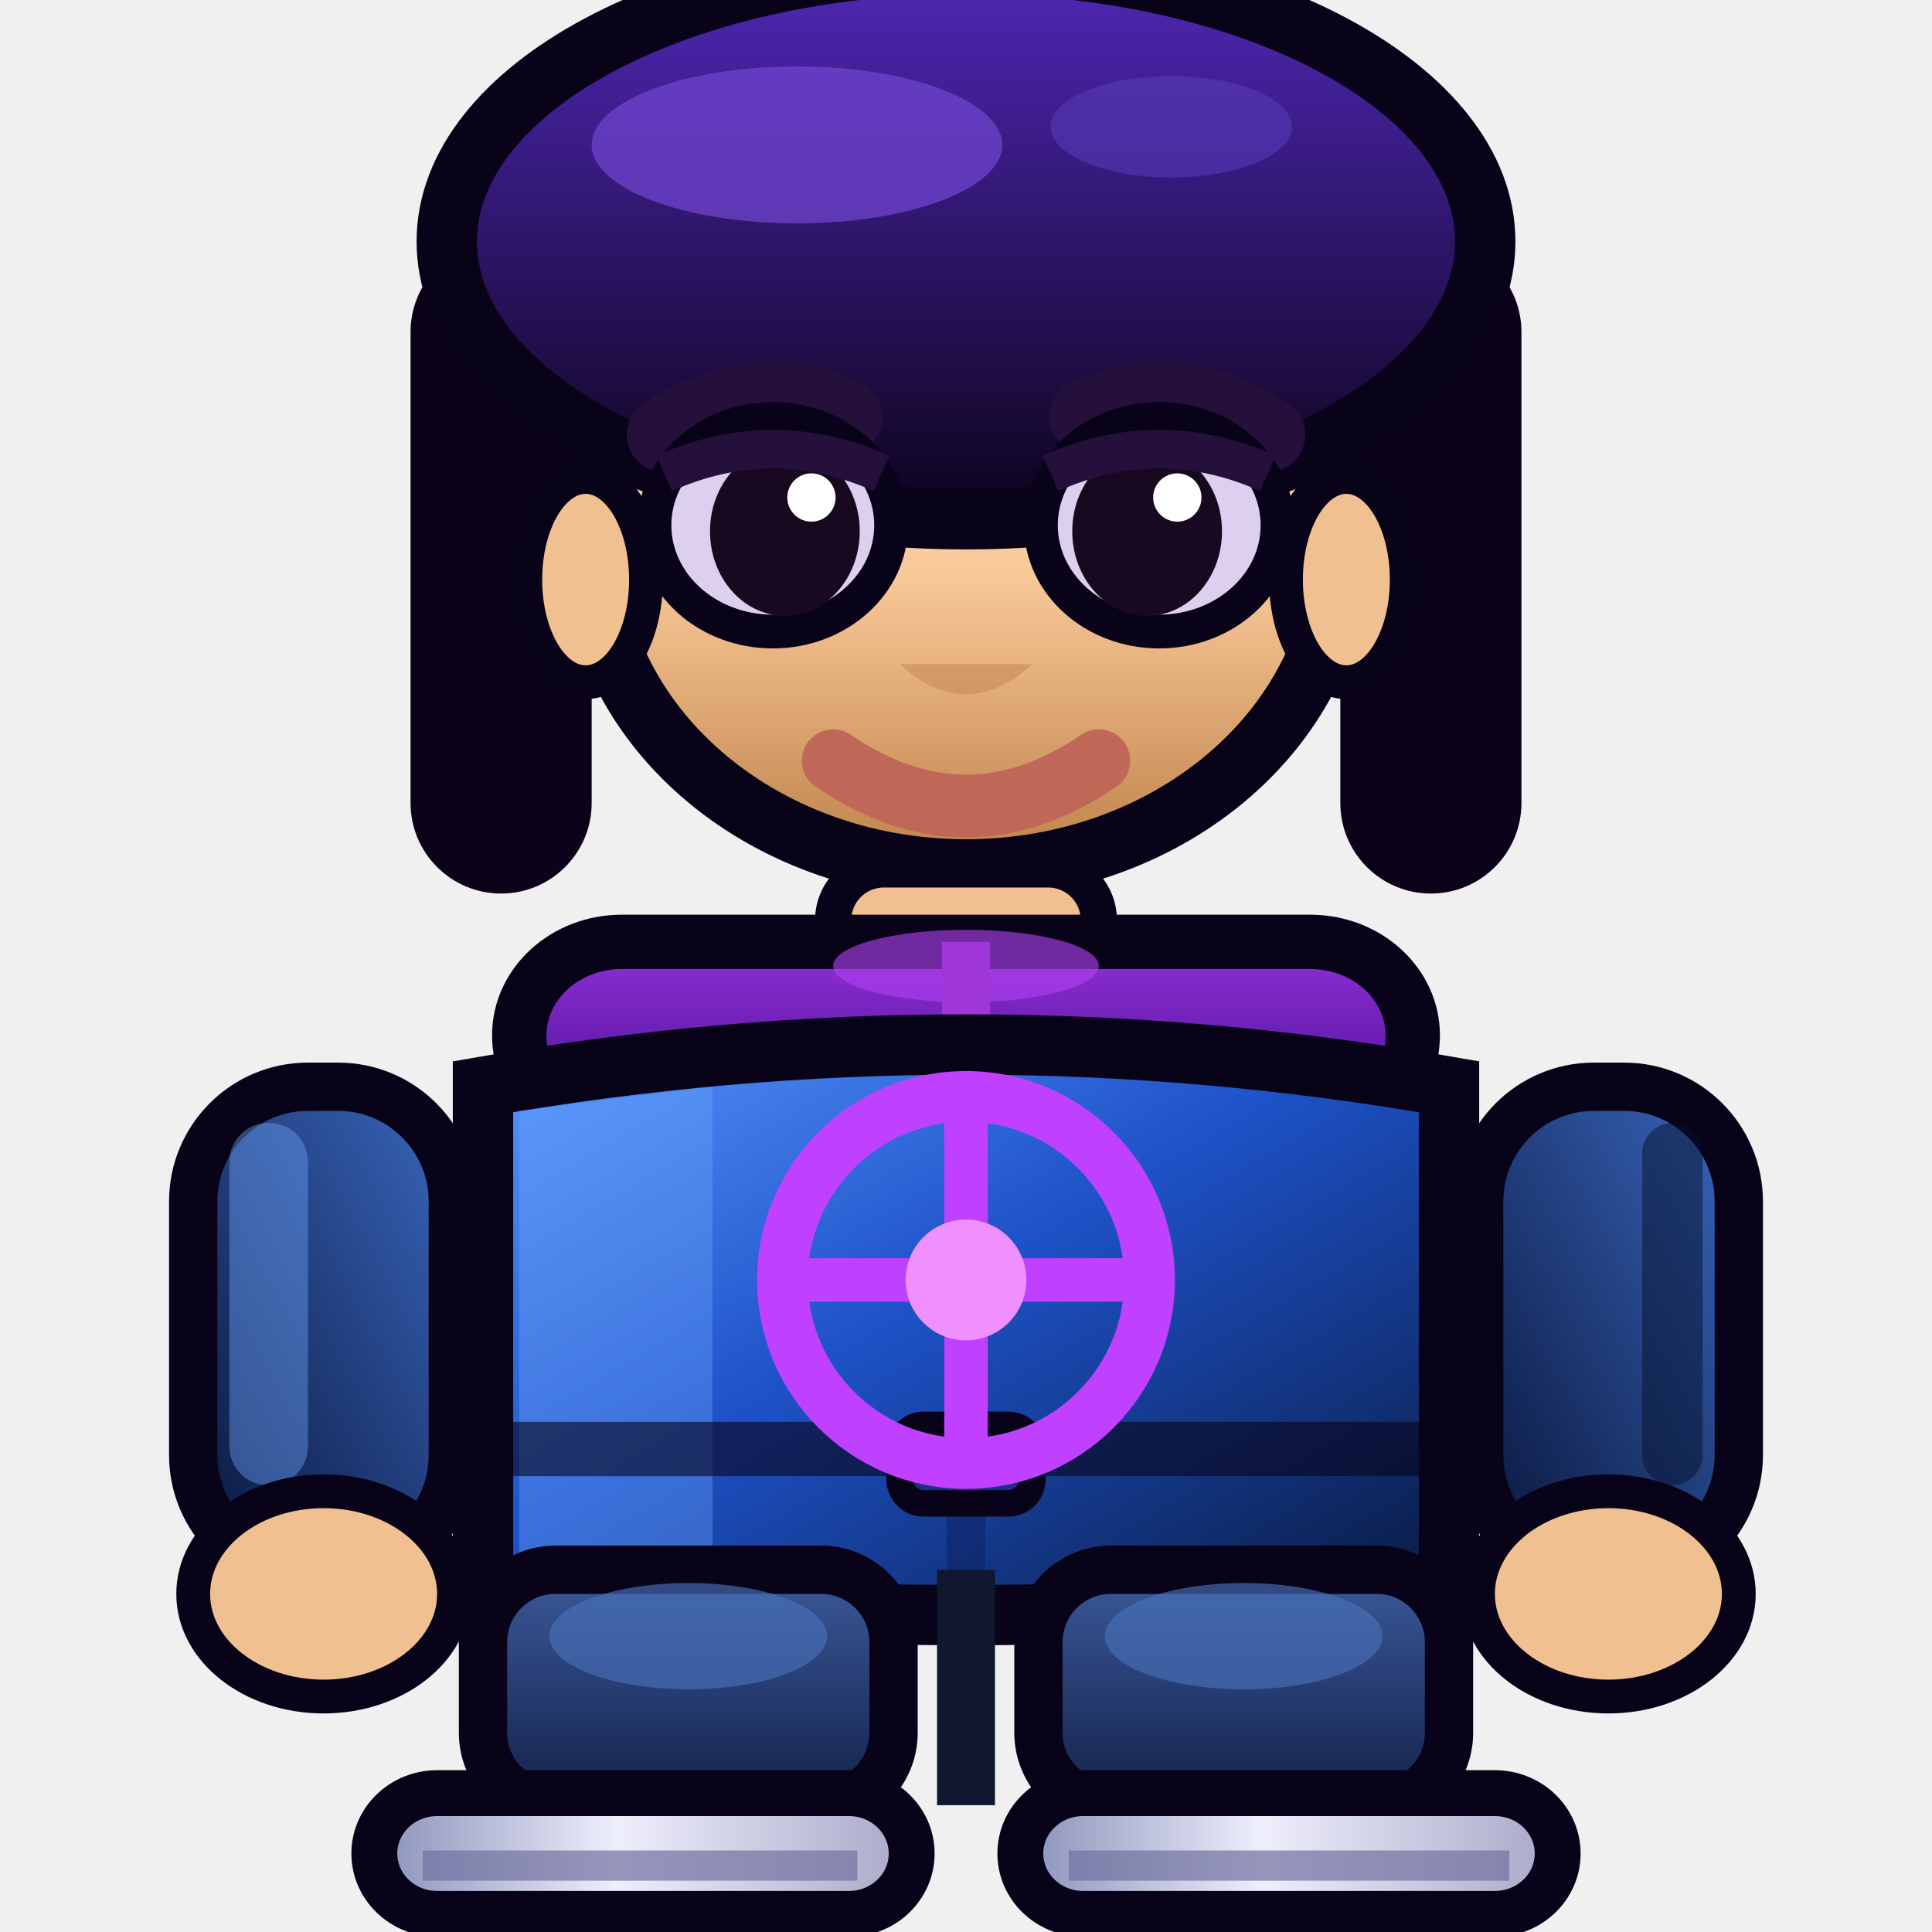
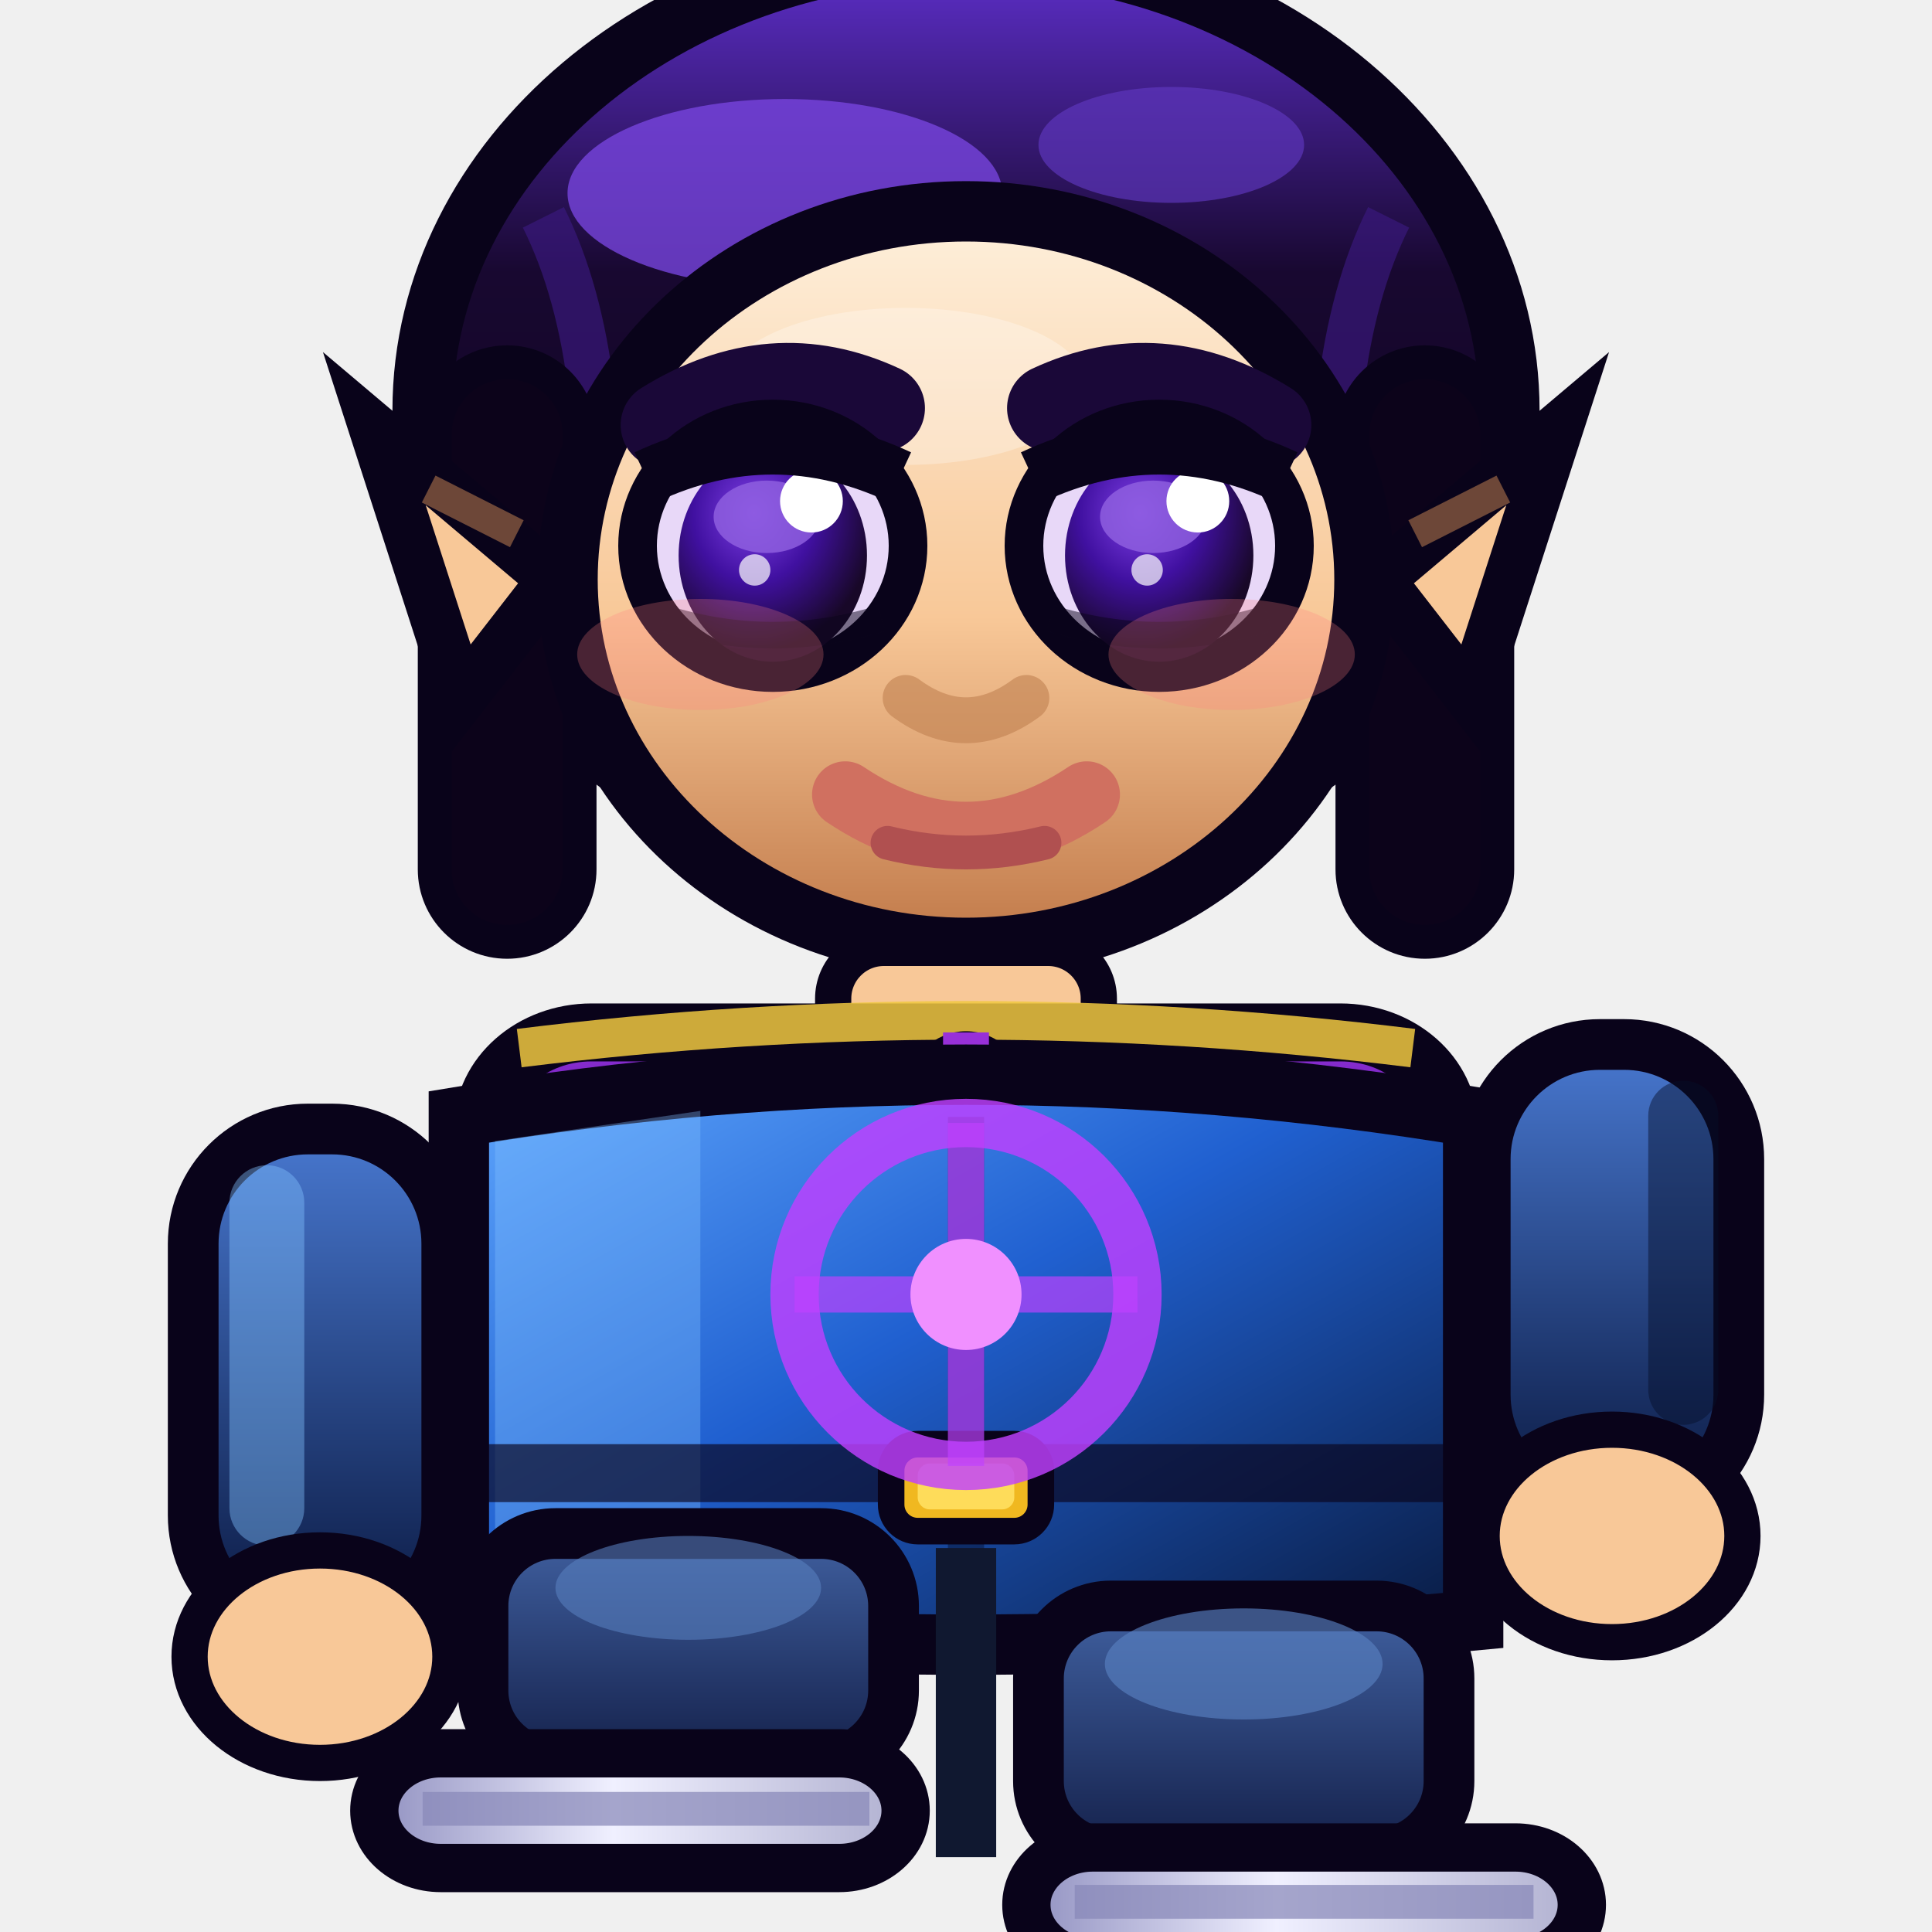
<svg xmlns="http://www.w3.org/2000/svg" viewBox="0 0 32 32" width="32" height="32">
  <defs>
    <linearGradient id="sg" x1="0" y1="0" x2="0" y2="1">
      <stop offset="0%" stop-color="#fef0dc" />
      <stop offset="55%" stop-color="#f8c898" />
-       <stop offset="100%" stop-color="#be8048" />
+       <stop offset="100%" stop-color="#c07848" />
    </linearGradient>
    <linearGradient id="hg" x1="0" y1="0" x2="0" y2="1">
-       <stop offset="0%" stop-color="#5028b8" />
+       <stop offset="0%" stop-color="#6030d0" />
+       <stop offset="35%" stop-color="#180830" />
      <stop offset="100%" stop-color="#0c031a" />
    </linearGradient>
    <linearGradient id="jg" x1="0" y1="0" x2="1" y2="1">
-       <stop offset="0%" stop-color="#5898ff" />
-       <stop offset="45%" stop-color="#1e52c8" />
+       <stop offset="0%" stop-color="#60a8ff" />
+       <stop offset="45%" stop-color="#2060d0" />
      <stop offset="100%" stop-color="#08183c" />
    </linearGradient>
-     <linearGradient id="ag" x1="1" y1="0" x2="0" y2="1">
-       <stop offset="0%" stop-color="#3a68c0" />
-       <stop offset="100%" stop-color="#081438" />
+     <linearGradient id="ag" x1="0" y1="0" x2="0" y2="1">
+       <stop offset="0%" stop-color="#4878d0" />
+       <stop offset="100%" stop-color="#0a1840" />
    </linearGradient>
    <linearGradient id="ng" x1="0" y1="0" x2="0" y2="1">
-       <stop offset="0%" stop-color="#3a5a9a" />
+       <stop offset="0%" stop-color="#4060a0" />
      <stop offset="100%" stop-color="#14204a" />
    </linearGradient>
    <linearGradient id="kg" x1="0" y1="0" x2="1" y2="0">
-       <stop offset="0%" stop-color="#8890b8" />
-       <stop offset="45%" stop-color="#eeeefc" />
-       <stop offset="100%" stop-color="#a8a8c8" />
+       <stop offset="0%" stop-color="#9090c0" />
+       <stop offset="45%" stop-color="#f0f0ff" />
+       <stop offset="100%" stop-color="#b0b0d0" />
    </linearGradient>
    <linearGradient id="cg" x1="0" y1="0" x2="0" y2="1">
      <stop offset="0%" stop-color="#9030d8" />
-       <stop offset="100%" stop-color="#481090" />
+       <stop offset="100%" stop-color="#4a1090" />
    </linearGradient>
+     <radialGradient id="eg" cx="0.4" cy="0.3" r="0.65">
+       <stop offset="0%" stop-color="#8040e8" />
+       <stop offset="50%" stop-color="#4010a0" />
+       <stop offset="100%" stop-color="#180828" />
+     </radialGradient>
  </defs>
  <g transform="scale(2)">
-     <rect x="3.4" y="2" width="1.5" height="5.4" rx="0.75" fill="#0c031a" />
-     <rect x="11.1" y="2" width="1.5" height="5.4" rx="0.75" fill="#0c031a" />
-     <ellipse cx="8" cy="4.5" rx="3.1" ry="2.7" fill="url(#sg)" stroke="#09031a" stroke-width="0.5" />
-     <ellipse cx="7.7" cy="3.2" rx="1.4" ry="0.6" fill="#ffffff" opacity="0.28" />
-     <ellipse cx="8" cy="2" rx="4.3" ry="2.3" fill="url(#hg)" stroke="#09031a" stroke-width="0.5" />
-     <ellipse cx="6.6" cy="1.2" rx="1.7" ry="0.65" fill="#7045d0" opacity="0.72" />
-     <ellipse cx="9.7" cy="1.05" rx="1" ry="0.42" fill="#5838b8" opacity="0.6" />
-     <path d="M5.5,3.6 Q6.25,3.1 7,3.45" stroke="#24103a" stroke-width="0.62" fill="none" stroke-linecap="round" />
-     <path d="M9,3.45 Q9.75,3.1 10.5,3.6" stroke="#24103a" stroke-width="0.62" fill="none" stroke-linecap="round" />
-     <ellipse cx="6.4" cy="4.35" rx="0.98" ry="0.88" fill="#ddd0ee" stroke="#09031a" stroke-width="0.28" />
-     <ellipse cx="6.5" cy="4.4" rx="0.62" ry="0.7" fill="#180820" />
-     <path d="M5.5,3.92 Q6.4,3.52 7.3,3.92" fill="none" stroke="#24103a" stroke-width="0.32" />
-     <circle cx="6.72" cy="4.12" r="0.2" fill="#fff" />
-     <ellipse cx="9.6" cy="4.35" rx="0.98" ry="0.88" fill="#ddd0ee" stroke="#09031a" stroke-width="0.28" />
-     <ellipse cx="9.5" cy="4.4" rx="0.62" ry="0.7" fill="#180820" />
-     <path d="M8.7,3.92 Q9.6,3.52 10.5,3.92" fill="none" stroke="#24103a" stroke-width="0.32" />
-     <circle cx="9.75" cy="4.12" r="0.2" fill="#fff" />
-     <path d="M7.45,5.5 Q8,6 8.55,5.5" fill="#c08050" fill-opacity="0.45" stroke="none" />
-     <path d="M6.9,6.3 Q8,7.05 9.1,6.3" fill="none" stroke="#c06858" stroke-width="0.52" stroke-linecap="round" />
-     <ellipse cx="4.85" cy="4.8" rx="0.5" ry="0.85" fill="#f0c090" stroke="#09031a" stroke-width="0.28" />
-     <ellipse cx="11.15" cy="4.8" rx="0.5" ry="0.85" fill="#f0c090" stroke="#09031a" stroke-width="0.28" />
-     <rect x="6.9" y="7.2" width="2.2" height="1.1" rx="0.42" fill="#f0c090" stroke="#09031a" stroke-width="0.3" />
-     <rect x="4.3" y="7.8" width="7.4" height="1.55" rx="0.85" fill="url(#cg)" stroke="#09031a" stroke-width="0.45" />
-     <ellipse cx="8" cy="8" rx="1.1" ry="0.3" fill="#b040f0" opacity="0.62" />
-     <line x1="8" y1="7.8" x2="8" y2="9.35" stroke="#9e36d8" stroke-width="0.4" />
-     <rect x="1.6" y="9" width="2.15" height="4" rx="0.95" fill="url(#ag)" stroke="#09031a" stroke-width="0.4" />
-     <rect x="1.9" y="9.3" width="0.65" height="3" rx="0.32" fill="#70a8ff" opacity="0.4" />
-     <rect x="12.25" y="9" width="2.15" height="4" rx="0.95" fill="url(#ag)" stroke="#09031a" stroke-width="0.4" />
-     <rect x="13.6" y="9.3" width="0.5" height="3" rx="0.25" fill="#050e28" opacity="0.48" />
-     <path d="M4,9 Q8,8.3 12,9 L12,13.2 Q8,13.55 4,13.2 Z" fill="url(#jg)" stroke="#09031a" stroke-width="0.5" />
-     <path d="M4.3,9.2 L5.9,9 L5.9,13 L4.3,13.2 Z" fill="#70a8ff" opacity="0.35" />
-     <line x1="8" y1="9" x2="8" y2="13.2" stroke="#0a2060" stroke-width="0.32" opacity="0.5" />
-     <line x1="4.2" y1="12" x2="11.8" y2="12" stroke="#09031a" stroke-width="0.45" opacity="0.6" />
-     <rect x="7.45" y="11.8" width="1.1" height="0.65" rx="0.2" fill="#1a3080" stroke="#09031a" stroke-width="0.22" />
-     <circle cx="8" cy="10.6" r="1.52" fill="none" stroke="#c040ff" stroke-width="0.42" />
-     <line x1="8" y1="9.08" x2="8" y2="12.12" stroke="#c040ff" stroke-width="0.36" />
-     <line x1="6.48" y1="10.6" x2="9.52" y2="10.6" stroke="#c040ff" stroke-width="0.36" />
-     <circle cx="8" cy="10.6" r="0.5" fill="#f090ff" />
-     <ellipse cx="2.68" cy="13.2" rx="1.08" ry="0.85" fill="#f0c090" stroke="#09031a" stroke-width="0.28" />
-     <ellipse cx="13.32" cy="13.2" rx="1.08" ry="0.85" fill="#f0c090" stroke="#09031a" stroke-width="0.28" />
-     <rect x="4" y="13" width="3.4" height="1.95" rx="0.6" fill="url(#ng)" stroke="#09031a" stroke-width="0.4" />
-     <rect x="8.6" y="13" width="3.4" height="1.95" rx="0.6" fill="url(#ng)" stroke="#09031a" stroke-width="0.4" />
-     <line x1="8" y1="13" x2="8" y2="14.95" stroke="#101830" stroke-width="0.48" />
-     <ellipse cx="5.7" cy="13.55" rx="1.15" ry="0.44" fill="#4870b8" opacity="0.65" />
-     <ellipse cx="10.3" cy="13.55" rx="1.15" ry="0.44" fill="#4870b8" opacity="0.65" />
-     <rect x="3.1" y="14.85" width="4.45" height="1.0" rx="0.52" fill="url(#kg)" stroke="#09031a" stroke-width="0.38" />
-     <rect x="8.45" y="14.85" width="4.45" height="1.0" rx="0.52" fill="url(#kg)" stroke="#09031a" stroke-width="0.38" />
-     <line x1="3.5" y1="15.45" x2="7.1" y2="15.45" stroke="#7070a0" stroke-width="0.25" opacity="0.7" />
-     <line x1="8.85" y1="15.45" x2="12.5" y2="15.45" stroke="#7070a0" stroke-width="0.25" opacity="0.7" />
+     <ellipse cx="8" cy="3.4" rx="4.5" ry="3.8" fill="url(#hg)" stroke="#09031a" stroke-width="0.5" />
+     <ellipse cx="6.5" cy="1.6" rx="1.8" ry="0.78" fill="#7845e0" opacity="0.78" />
+     <ellipse cx="9.7" cy="1.2" rx="1.1" ry="0.48" fill="#6038c0" opacity="0.65" />
+     <path d="M4.5,1.8 Q5.1,3 4.9,5.2" fill="none" stroke="#3a1880" stroke-width="0.38" opacity="0.65" />
+     <path d="M11.5,1.8 Q10.9,3 11.1,5.2" fill="none" stroke="#3a1880" stroke-width="0.38" opacity="0.65" />
+     <rect x="3.6" y="3.0" width="1.2" height="4.8" rx="0.6" fill="#0c031a" stroke="#09031a" stroke-width="0.28" />
+     <rect x="11.2" y="3.0" width="1.2" height="4.8" rx="0.6" fill="#0c031a" stroke="#09031a" stroke-width="0.28" />
+     <polygon points="4.58,4.8 3.1,3.55 3.82,5.78" fill="#f8c898" stroke="#09031a" stroke-width="0.42" />
+     <line x1="4.28" y1="4.42" x2="3.55" y2="4.05" stroke="#c08050" stroke-width="0.25" opacity="0.55" />
+     <polygon points="11.42,4.8 12.9,3.55 12.18,5.78" fill="#f8c898" stroke="#09031a" stroke-width="0.42" />
+     <line x1="11.72" y1="4.42" x2="12.45" y2="4.05" stroke="#c08050" stroke-width="0.25" opacity="0.55" />
+     <ellipse cx="8" cy="4.8" rx="3.3" ry="3.05" fill="url(#sg)" stroke="#09031a" stroke-width="0.5" />
+     <ellipse cx="7.5" cy="3.2" rx="1.5" ry="0.65" fill="#ffffff" opacity="0.28" />
+     <path d="M5.5,3.52 Q6.4,2.96 7.3,3.38" stroke="#1a0838" stroke-width="0.72" fill="none" stroke-linecap="round" />
+     <path d="M8.7,3.38 Q9.6,2.96 10.5,3.52" stroke="#1a0838" stroke-width="0.72" fill="none" stroke-linecap="round" />
+     <ellipse cx="6.4" cy="4.52" rx="1.12" ry="1.05" fill="#e8d8f8" stroke="#09031a" stroke-width="0.32" />
+     <ellipse cx="6.4" cy="4.6" rx="0.78" ry="0.88" fill="url(#eg)" />
+     <ellipse cx="6.35" cy="4.28" rx="0.44" ry="0.30" fill="#9060e0" opacity="0.82" />
+     <circle cx="6.72" cy="4.15" r="0.26" fill="#ffffff" />
+     <circle cx="6.25" cy="4.72" r="0.13" fill="#ffffff" opacity="0.7" />
+     <path d="M5.35,3.95 Q6.4,3.46 7.45,3.95" fill="none" stroke="#09031a" stroke-width="0.45" />
+     <path d="M5.5,5.12 Q6.4,5.4 7.3,5.12" fill="none" stroke="#09031a" stroke-width="0.22" opacity="0.5" />
+     <ellipse cx="9.6" cy="4.52" rx="1.12" ry="1.05" fill="#e8d8f8" stroke="#09031a" stroke-width="0.32" />
+     <ellipse cx="9.6" cy="4.6" rx="0.78" ry="0.88" fill="url(#eg)" />
+     <ellipse cx="9.55" cy="4.28" rx="0.44" ry="0.30" fill="#9060e0" opacity="0.82" />
+     <circle cx="9.92" cy="4.15" r="0.26" fill="#ffffff" />
+     <circle cx="9.5" cy="4.72" r="0.13" fill="#ffffff" opacity="0.7" />
+     <path d="M8.55,3.95 Q9.6,3.46 10.65,3.95" fill="none" stroke="#09031a" stroke-width="0.45" />
+     <path d="M8.7,5.12 Q9.6,5.4 10.5,5.12" fill="none" stroke="#09031a" stroke-width="0.22" opacity="0.5" />
+     <path d="M7.5,5.78 Q8,6.15 8.5,5.78" fill="none" stroke="#c08050" stroke-width="0.38" stroke-linecap="round" opacity="0.6" />
+     <path d="M7.0,6.58 Q8,7.25 9.0,6.58" fill="none" stroke="#d07060" stroke-width="0.55" stroke-linecap="round" />
+     <path d="M7.35,6.98 Q8,7.14 8.65,6.98" fill="none" stroke="#b05050" stroke-width="0.28" stroke-linecap="round" />
+     <ellipse cx="5.8" cy="5.42" rx="1.02" ry="0.46" fill="#ff8080" opacity="0.26" />
+     <ellipse cx="10.2" cy="5.42" rx="1.02" ry="0.46" fill="#ff8080" opacity="0.26" />
+     <rect x="6.9" y="7.85" width="2.2" height="1.05" rx="0.42" fill="#f8c898" stroke="#09031a" stroke-width="0.3" />
+     <rect x="4.0" y="8.55" width="8.0" height="1.58" rx="0.9" fill="url(#cg)" stroke="#09031a" stroke-width="0.48" />
+     <path d="M4.3,8.68 Q8,8.22 11.7,8.68" fill="none" stroke="#f0c840" stroke-width="0.32" opacity="0.85" />
+     <circle cx="8" cy="9.02" r="0.38" fill="#f8d848" stroke="#09031a" stroke-width="0.2" />
+     <circle cx="8" cy="8.98" r="0.18" fill="#ffffff" opacity="0.85" />
+     <line x1="8" y1="8.55" x2="8" y2="10.15" stroke="#9830d8" stroke-width="0.38" />
+     <rect x="1.6" y="9.35" width="2.1" height="4.15" rx="0.95" fill="url(#ag)" stroke="#09031a" stroke-width="0.42" />
+     <rect x="1.9" y="9.65" width="0.62" height="3.15" rx="0.31" fill="#80c0ff" opacity="0.42" />
+     <rect x="12.3" y="8.65" width="2.1" height="3.85" rx="0.95" fill="url(#ag)" stroke="#09031a" stroke-width="0.42" />
+     <rect x="13.65" y="8.95" width="0.58" height="2.85" rx="0.29" fill="#050e28" opacity="0.45" />
+     <path d="M3.8,9.25 Q8,8.55 12.2,9.25 L12.2,13.42 Q8,13.82 3.8,13.42 Z" fill="url(#jg)" stroke="#09031a" stroke-width="0.5" />
+     <path d="M4.1,9.45 L5.8,9.2 L5.8,13.22 L4.1,13.42 Z" fill="#80c0ff" opacity="0.35" />
+     <line x1="8" y1="9.25" x2="8" y2="13.42" stroke="#081840" stroke-width="0.3" opacity="0.55" />
+     <line x1="4.0" y1="12.2" x2="12.0" y2="12.2" stroke="#09031a" stroke-width="0.48" opacity="0.65" />
+     <rect x="7.38" y="11.96" width="1.24" height="0.72" rx="0.22" fill="#f0b820" stroke="#09031a" stroke-width="0.22" />
+     <rect x="7.6" y="12.12" width="0.8" height="0.38" rx="0.1" fill="#ffe060" opacity="0.9" />
+     <circle cx="8" cy="10.72" r="1.42" fill="none" stroke="#c040ff" stroke-width="0.4" opacity="0.82" />
+     <line x1="8" y1="9.3" x2="8" y2="12.14" stroke="#c040ff" stroke-width="0.3" opacity="0.68" />
+     <line x1="6.58" y1="10.72" x2="9.42" y2="10.72" stroke="#c040ff" stroke-width="0.3" opacity="0.68" />
+     <circle cx="8" cy="10.72" r="0.46" fill="#f090ff" />
+     <ellipse cx="2.65" cy="13.72" rx="1.08" ry="0.88" fill="#f8c898" stroke="#09031a" stroke-width="0.3" />
+     <ellipse cx="13.35" cy="12.72" rx="1.08" ry="0.88" fill="#f8c898" stroke="#09031a" stroke-width="0.3" />
+     <rect x="4.0" y="12.7" width="3.4" height="1.9" rx="0.6" fill="url(#ng)" stroke="#09031a" stroke-width="0.42" />
+     <ellipse cx="5.7" cy="13.15" rx="1.1" ry="0.43" fill="#5880c0" opacity="0.58" />
+     <rect x="8.6" y="13.3" width="3.4" height="2.05" rx="0.6" fill="url(#ng)" stroke="#09031a" stroke-width="0.42" />
+     <ellipse cx="10.3" cy="13.78" rx="1.15" ry="0.46" fill="#5880c0" opacity="0.65" />
+     <line x1="8" y1="12.82" x2="8" y2="15.38" stroke="#101830" stroke-width="0.5" />
+     <rect x="3.1" y="14.52" width="4.4" height="0.95" rx="0.55" fill="url(#kg)" stroke="#09031a" stroke-width="0.4" />
+     <line x1="3.5" y1="14.98" x2="7.2" y2="14.98" stroke="#8888b8" stroke-width="0.28" opacity="0.72" />
+     <rect x="8.5" y="15.3" width="4.6" height="0.95" rx="0.55" fill="url(#kg)" stroke="#09031a" stroke-width="0.4" />
+     <line x1="8.9" y1="15.75" x2="12.7" y2="15.75" stroke="#8888b8" stroke-width="0.28" opacity="0.72" />
  </g>
</svg>
